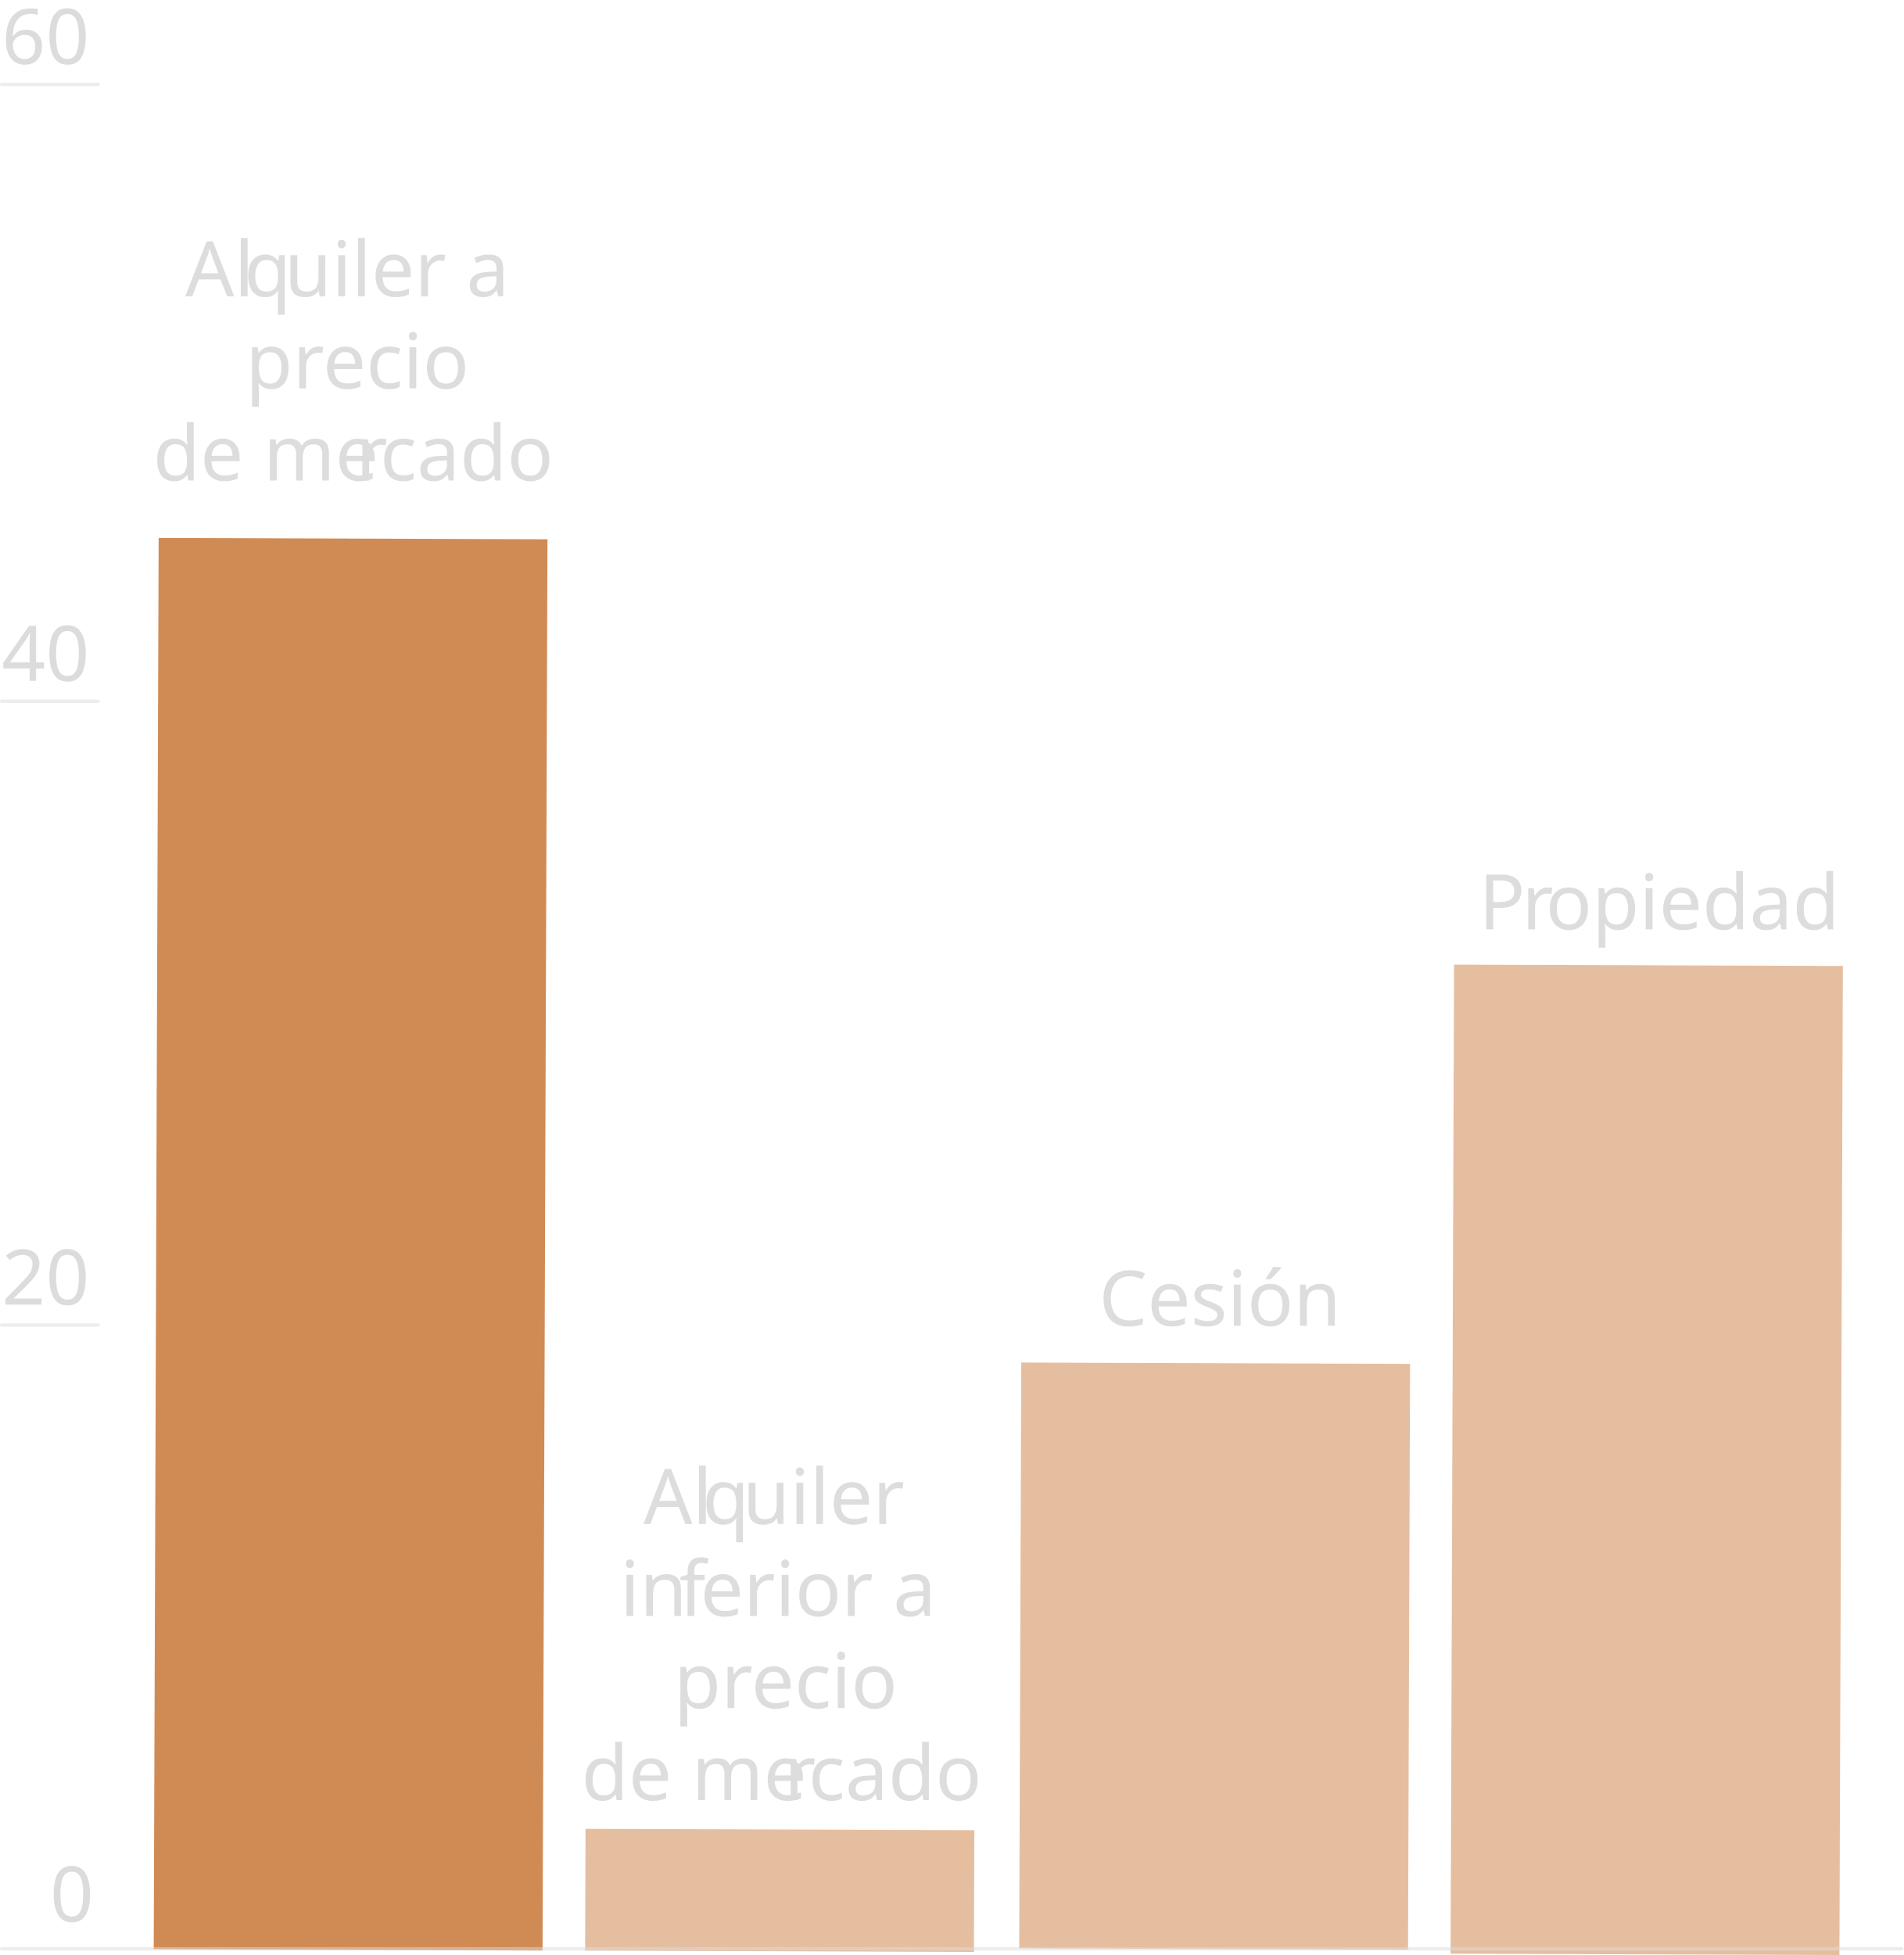
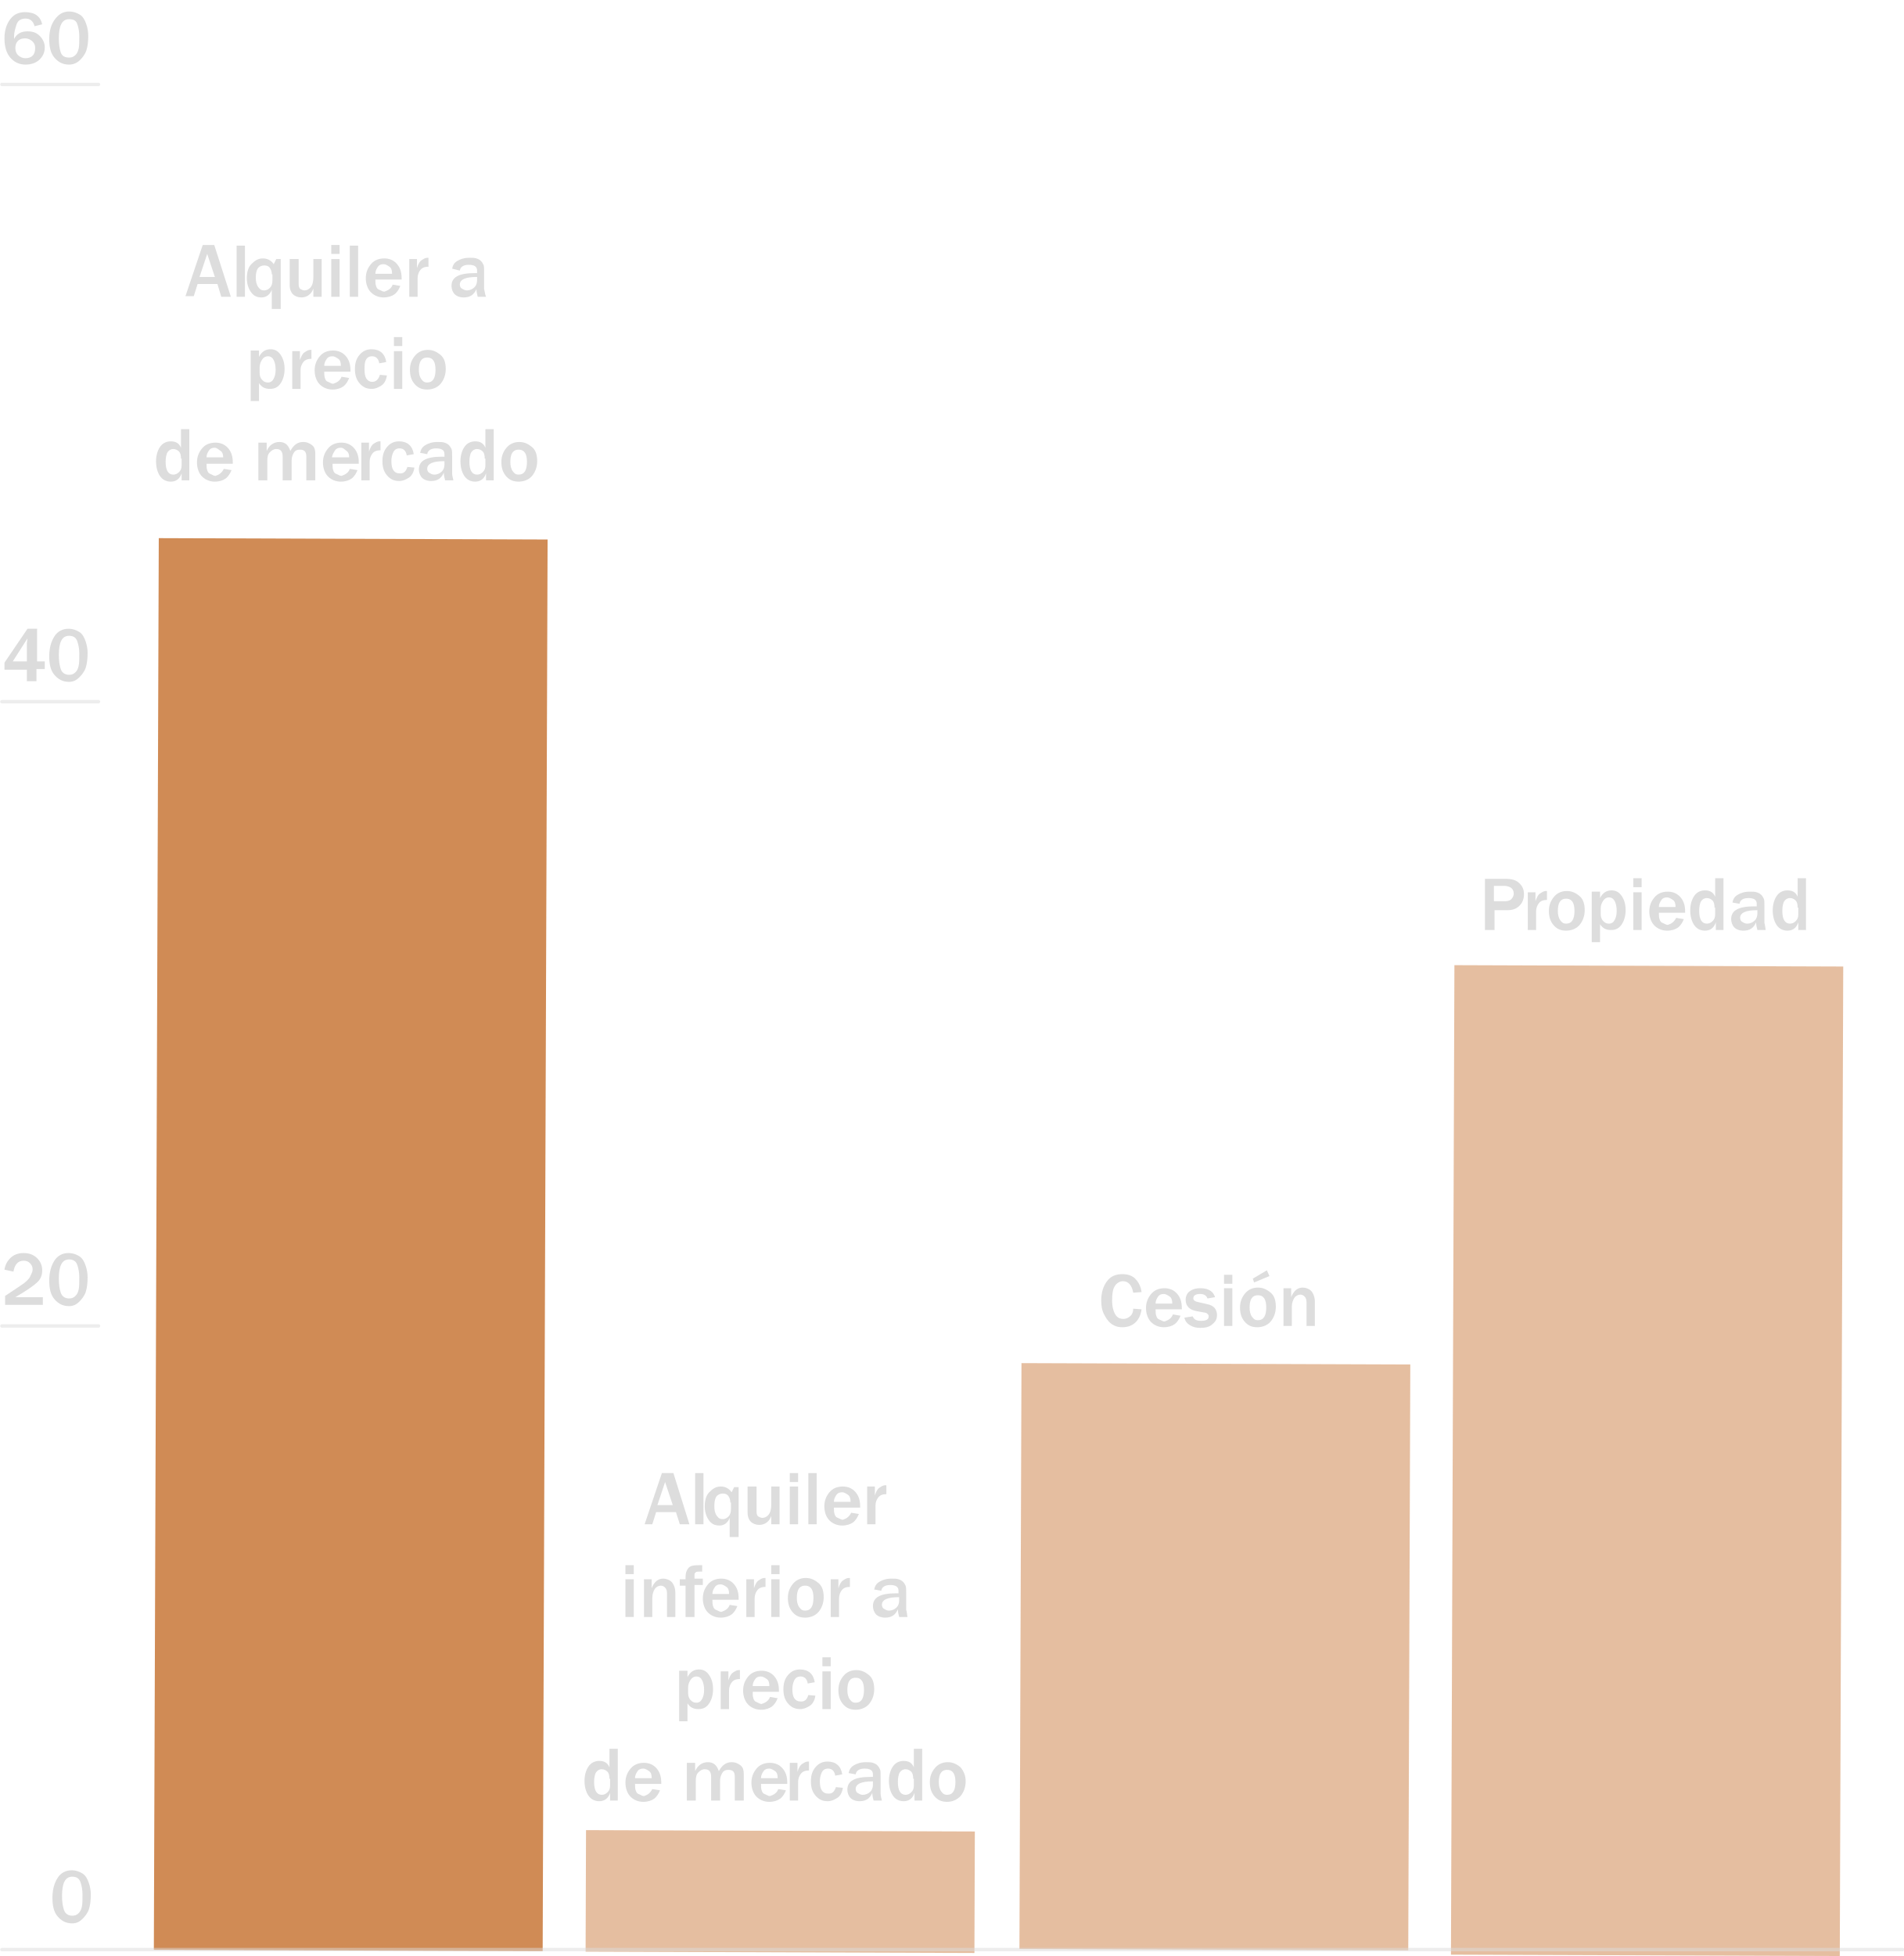
- <svg xmlns="http://www.w3.org/2000/svg" id="Capa_1" data-name="Capa 1" viewBox="0 0 297.73 305.77">
-   <defs>
-     <style>.cls-1,.cls-2{fill:#cb7e42;}.cls-1,.cls-4{opacity:0.5;}.cls-2{opacity:0.9;}.cls-3,.cls-5{font-size:12px;}.cls-3{fill:#dcdcdc;font-family:FranklinGothic-Medium, Franklin Gothic Medium;font-weight:500;}.cls-4{fill:none;stroke:#dcdcdc;stroke-linecap:round;stroke-linejoin:round;stroke-width:0.54px;}.cls-5{fill:#ddd;font-family:FranklinGothic-Book, Franklin Gothic Book;}.cls-6{letter-spacing:-0.01em;}.cls-7{letter-spacing:-0.02em;}.cls-8{letter-spacing:-0.02em;}.cls-9{letter-spacing:-0.02em;}</style>
-   </defs>
-   <rect class="cls-1" x="180.24" y="197.91" width="154.69" height="60.82" transform="translate(28.36 485.11) rotate(-89.8)" />
-   <rect class="cls-2" x="-55.53" y="164.19" width="220.72" height="60.82" transform="translate(-139.95 248.75) rotate(-89.8)" />
-   <rect class="cls-1" x="112.45" y="265.26" width="19.04" height="60.82" transform="translate(-174.13 416.6) rotate(-89.8)" />
-   <rect class="cls-1" x="144.18" y="228.62" width="91.62" height="60.82" transform="translate(-69.7 448.11) rotate(-89.8)" />
-   <text class="cls-3" transform="translate(0.27 106.49)">40</text>
-   <line class="cls-4" x1="0.27" y1="109.69" x2="15.35" y2="109.69" />
-   <text class="cls-3" transform="translate(0.27 10)">60</text>
-   <line class="cls-4" x1="0.27" y1="13.21" x2="15.35" y2="13.21" />
-   <text class="cls-3" transform="translate(7.81 300.54)">0</text>
-   <line class="cls-4" x1="0.27" y1="304.81" x2="297.47" y2="304.81" />
-   <text class="cls-3" transform="translate(0.27 204.05)">20</text>
-   <line class="cls-4" x1="0.27" y1="207.25" x2="15.35" y2="207.25" />
-   <text class="cls-5" transform="translate(28.98 46.35)">Al<tspan class="cls-6" x="9.19" y="0">q</tspan>
-     <tspan x="15.5" y="0">uiler a </tspan>
-     <tspan x="9.43" y="14.4">precio</tspan>
-     <tspan x="-5.04" y="28.8">de me</tspan>
-     <tspan class="cls-7" x="26.69" y="28.8">r</tspan>
-     <tspan x="30.46" y="28.8">cado</tspan>
-   </text>
-   <text class="cls-5" transform="translate(100.65 238.35)">Al<tspan class="cls-6" x="9.19" y="0">q</tspan>
-     <tspan x="15.5" y="0">uiler </tspan>
-     <tspan x="-3.67" y="14.4">in</tspan>
-     <tspan class="cls-8" x="5.59" y="14.4">f</tspan>
-     <tspan x="8.89" y="14.4">erior a </tspan>
-     <tspan x="4.76" y="28.8">precio</tspan>
-     <tspan x="-9.71" y="43.2">de me</tspan>
-     <tspan class="cls-7" x="22.01" y="43.2">r</tspan>
-     <tspan x="25.79" y="43.2">cado</tspan>
-   </text>
-   <text class="cls-5" transform="translate(171.88 207.35)">Cesión</text>
-   <text class="cls-5" transform="translate(231.32 145.35)">P<tspan class="cls-9" x="6.71" y="0">r</tspan>
-     <tspan x="10.45" y="0">opiedad</tspan>
-   </text>
+ <svg xmlns="http://www.w3.org/2000/svg" version="1.1" id="Capa_1" x="0px" y="0px" viewBox="0 0 297.7 305.8" style="enable-background:new 0 0 297.7 305.8;" xml:space="preserve">
+   <style type="text/css">
+ 	.st0{opacity:0.5;fill:#CB7E42;enable-background:new    ;}
+ 	.st1{opacity:0.9;fill:#CB7E42;enable-background:new    ;}
+ 	.st2{enable-background:new    ;}
+ 	.st3{fill:#DCDCDC;}
+ 	
+ 		.st4{opacity:0.5;fill:none;stroke:#DCDCDC;stroke-width:0.54;stroke-linecap:round;stroke-linejoin:round;enable-background:new    ;}
+ 	.st5{fill:#DDDDDD;}
+ </style>
+   <rect x="180.2" y="197.9" transform="matrix(3.490598e-03 -1 1 3.490598e-03 28.3565 485.1027)" class="st0" width="154.7" height="60.8" />
+   <rect x="-55.5" y="164.2" transform="matrix(3.490598e-03 -1 1 3.490598e-03 -139.9496 248.7602)" class="st1" width="220.7" height="60.8" />
+   <rect x="112.4" y="265.3" transform="matrix(3.490598e-03 -1 1 3.490598e-03 -174.1228 416.594)" class="st0" width="19" height="60.8" />
+   <rect x="144.2" y="228.6" transform="matrix(3.490598e-03 -1 1 3.490598e-03 -69.6953 448.1116)" class="st0" width="91.6" height="60.8" />
+   <g class="st2">
+     <path class="st3" d="M5.7,106.5H4.2v-1.8H0.7v-1.1l3.6-5.3h1.5v5.1h1.2v1.2H5.7V106.5z M4.3,99.8l-2.3,3.6h2.2v-2.2   c0-0.2,0-0.4,0-0.6L4.3,99.8z" />
+     <path class="st3" d="M10.8,106.6c-1,0-1.7-0.4-2.3-1.1s-0.8-1.7-0.8-2.9c0-1.3,0.3-2.3,0.8-3.1s1.3-1.2,2.2-1.2   c0.7,0,1.2,0.2,1.7,0.5s0.8,0.9,1,1.5s0.3,1.2,0.3,1.8c0,0.9-0.1,1.7-0.3,2.3s-0.6,1.1-1,1.5S11.5,106.6,10.8,106.6z M10.8,105.5   c0.4,0,0.7-0.1,1-0.4s0.4-0.6,0.5-1s0.1-1.1,0.1-1.9c0-0.7-0.1-1.3-0.3-1.9s-0.6-0.9-1.3-0.9c-1.1,0-1.6,1-1.6,3   c0,0.9,0.1,1.6,0.3,2.2S10.2,105.5,10.8,105.5z" />
+   </g>
+   <line class="st4" x1="0.3" y1="109.7" x2="15.4" y2="109.7" />
+   <g class="st2">
+     <path class="st3" d="M6.6,3.8L5.4,4.1C5.2,3.3,4.7,2.9,4,2.9c-0.7,0-1.2,0.3-1.4,0.9S2.2,5,2.2,5.7c0,0.1,0,0.3,0,0.4   c0.4-0.8,1.1-1.2,2.1-1.2c0.8,0,1.4,0.2,1.9,0.7s0.8,1.1,0.8,1.8c0,0.8-0.3,1.4-0.8,1.9S4.9,10.1,4,10.1c-1,0-1.8-0.4-2.4-1.1   s-0.9-1.7-0.9-3c0-1.2,0.3-2.2,0.9-3S3,1.9,3.9,1.9C5.4,1.9,6.3,2.5,6.6,3.8z M4,9.1c0.4,0,0.8-0.1,1.1-0.4S5.5,8,5.5,7.5   c0-0.4-0.1-0.7-0.4-1S4.4,6,3.9,6C3.5,6,3.1,6.1,2.8,6.4S2.4,7.1,2.4,7.5c0,0.4,0.1,0.8,0.4,1.1S3.5,9.1,4,9.1z" />
+     <path class="st3" d="M10.8,10.1c-1,0-1.7-0.4-2.3-1.1S7.7,7.3,7.7,6.1C7.7,4.8,8,3.8,8.6,3s1.3-1.2,2.2-1.2c0.7,0,1.2,0.2,1.7,0.5   s0.8,0.9,1,1.5s0.3,1.2,0.3,1.8c0,0.9-0.1,1.7-0.3,2.3s-0.6,1.1-1,1.5S11.5,10.1,10.8,10.1z M10.8,9c0.4,0,0.7-0.1,1-0.4   s0.4-0.6,0.5-1s0.1-1.1,0.1-1.9c0-0.7-0.1-1.3-0.3-1.9S11.5,3,10.8,3C9.7,3,9.2,4,9.2,6c0,0.9,0.1,1.6,0.3,2.2S10.2,9,10.8,9z" />
+   </g>
+   <line class="st4" x1="0.3" y1="13.2" x2="15.4" y2="13.2" />
+   <g class="st2">
+     <path class="st3" d="M11.3,300.7c-1,0-1.7-0.4-2.3-1.1s-0.8-1.7-0.8-2.9c0-1.3,0.3-2.3,0.8-3.1s1.3-1.2,2.2-1.2   c0.7,0,1.2,0.2,1.7,0.5s0.8,0.9,1,1.5s0.3,1.2,0.3,1.8c0,0.9-0.1,1.7-0.3,2.3s-0.6,1.1-1,1.5S12,300.7,11.3,300.7z M11.3,299.5   c0.4,0,0.7-0.1,1-0.4s0.4-0.6,0.5-1s0.1-1.1,0.1-1.9c0-0.7-0.1-1.3-0.3-1.9s-0.6-0.9-1.3-0.9c-1.1,0-1.6,1-1.6,3   c0,0.9,0.1,1.6,0.3,2.2S10.7,299.5,11.3,299.5z" />
+   </g>
+   <line class="st4" x1="0.3" y1="304.8" x2="297.5" y2="304.8" />
+   <g class="st2">
+     <path class="st3" d="M6.7,202.8v1.2H0.8v-1.4l2.4-1.6c0.8-0.5,1.3-1,1.5-1.4s0.4-0.8,0.4-1.1c0-0.4-0.1-0.7-0.4-1s-0.6-0.4-1-0.4   c-0.9,0-1.4,0.6-1.6,1.7l-1.4-0.3c0.1-0.7,0.4-1.3,0.9-1.8s1.2-0.8,2.1-0.8c0.9,0,1.6,0.3,2.1,0.8s0.8,1.1,0.8,1.9   c0,0.7-0.2,1.3-0.7,1.8s-1.6,1.3-3.5,2.4H6.7z" />
+     <path class="st3" d="M10.8,204.2c-1,0-1.7-0.4-2.3-1.1s-0.8-1.7-0.8-2.9c0-1.3,0.3-2.3,0.8-3.1s1.3-1.2,2.2-1.2   c0.7,0,1.2,0.2,1.7,0.5s0.8,0.9,1,1.5s0.3,1.2,0.3,1.8c0,0.9-0.1,1.7-0.3,2.3s-0.6,1.1-1,1.5S11.5,204.2,10.8,204.2z M10.8,203   c0.4,0,0.7-0.1,1-0.4s0.4-0.6,0.5-1s0.1-1.1,0.1-1.9c0-0.7-0.1-1.3-0.3-1.9s-0.6-0.9-1.3-0.9c-1.1,0-1.6,1-1.6,3   c0,0.9,0.1,1.6,0.3,2.2S10.2,203,10.8,203z" />
+   </g>
+   <line class="st4" x1="0.3" y1="207.3" x2="15.4" y2="207.3" />
+   <g class="st2">
+     <path class="st5" d="M36.1,46.4h-1.5L34,44.4h-3.1l-0.6,1.9H29l2.7-8h1.8L36.1,46.4z M33.6,43.3l-1.2-3.6l-1.2,3.6H33.6z" />
+     <path class="st5" d="M38.3,46.4H37v-8h1.3V46.4z" />
+   </g>
+   <g class="st2">
+     <path class="st5" d="M43.9,48.3h-1.4v-3c-0.3,0.8-0.9,1.2-1.6,1.2c-0.8,0-1.3-0.3-1.7-0.9s-0.6-1.3-0.6-2.1c0-0.9,0.2-1.7,0.7-2.2   s1-0.9,1.8-0.9c0.7,0,1.3,0.3,1.7,0.9l0.4-0.8h0.7V48.3z M42.5,42.9c0-0.4-0.1-0.7-0.3-1s-0.5-0.4-0.9-0.4c-0.4,0-0.8,0.2-1,0.5   S40,42.8,40,43.4c0,0.6,0.1,1.1,0.4,1.5s0.5,0.5,0.9,0.5c0.3,0,0.6-0.1,0.9-0.4s0.4-0.7,0.4-1.2V42.9z" />
+   </g>
+   <g class="st2">
+     <path class="st5" d="M50.2,46.4h-1.2v-1.3c-0.3,0.9-1,1.4-1.9,1.4c-0.5,0-1-0.2-1.3-0.5s-0.5-0.8-0.5-1.4v-4.1h1.4v3.9   c0,0.4,0.1,0.7,0.3,0.8s0.4,0.2,0.6,0.2c0.3,0,0.6-0.1,0.9-0.4s0.5-0.8,0.5-1.7v-2.8h1.3V46.4z" />
+     <path class="st5" d="M53.1,39.7h-1.3v-1.4h1.3V39.7z M53.1,46.4h-1.3v-5.9h1.3V46.4z" />
+     <path class="st5" d="M56,46.4h-1.3v-8H56V46.4z" />
+     <path class="st5" d="M61.4,44.5l1.2,0.2c-0.2,0.5-0.5,1-0.9,1.3s-1,0.5-1.7,0.5c-0.8,0-1.5-0.3-2-0.8s-0.8-1.3-0.8-2.2   c0-0.9,0.3-1.6,0.8-2.2s1.2-0.9,2.1-0.9c0.8,0,1.5,0.3,2,0.9s0.7,1.3,0.7,2.2l0,0.2h-4.1c0,0.4,0,0.7,0.1,1s0.2,0.5,0.5,0.6   s0.5,0.3,0.8,0.3C60.7,45.4,61.2,45.1,61.4,44.5z M61.3,42.7c0-0.4-0.1-0.8-0.4-1s-0.6-0.4-0.9-0.4c-0.4,0-0.7,0.1-0.9,0.4   s-0.4,0.6-0.4,1.1H61.3z" />
+     <path class="st5" d="M65.3,46.4h-1.3v-5.9h1.2v1.4c0.2-0.6,0.4-1,0.7-1.2s0.6-0.4,0.9-0.4c0,0,0.1,0,0.2,0v1.4   c-0.7,0-1.1,0.2-1.4,0.7s-0.3,0.9-0.3,1.3V46.4z" />
+     <path class="st5" d="M76,46.4h-1.3c-0.1-0.4-0.2-0.8-0.2-1.2c-0.4,0.9-1,1.3-2,1.3c-0.6,0-1.1-0.2-1.4-0.5s-0.5-0.8-0.5-1.3   c0-1.4,1.2-2,3.6-2c0.1,0,0.2,0,0.4,0v-0.4c0-0.6-0.4-0.9-1.3-0.9c-0.8,0-1.3,0.3-1.4,0.9L70.7,42c0.1-0.5,0.3-0.9,0.8-1.2   s1.1-0.5,1.9-0.5c0.5,0,0.8,0,1.1,0.1s0.5,0.2,0.7,0.4s0.3,0.4,0.4,0.6s0.1,0.6,0.1,1.1v2.7C75.8,45.5,75.8,45.9,76,46.4z    M74.5,43.3c-1.7,0-2.6,0.4-2.6,1.2c0,0.2,0.1,0.5,0.3,0.6s0.4,0.3,0.8,0.3c0.5,0,0.9-0.2,1.2-0.5s0.4-0.7,0.4-1.1V43.3z" />
+   </g>
+   <g class="st2">
+     <path class="st5" d="M40.6,62.7h-1.4v-7.9h1.3v1c0.4-0.8,1-1.2,1.8-1.2c0.7,0,1.2,0.3,1.6,0.9s0.6,1.3,0.6,2.2   c0,0.8-0.2,1.6-0.6,2.2s-0.9,0.9-1.7,0.9c-0.8,0-1.3-0.3-1.7-0.9V62.7z M40.6,58.3c0,0.4,0.1,0.8,0.4,1.1s0.5,0.4,0.9,0.4   c0.4,0,0.7-0.2,0.9-0.6s0.3-0.8,0.3-1.4c0-0.6-0.1-1.1-0.3-1.5s-0.5-0.6-0.9-0.6c-0.4,0-0.7,0.2-0.9,0.5s-0.4,0.7-0.4,1.2V58.3z" />
+     <path class="st5" d="M47,60.8h-1.3v-5.9h1.2v1.4c0.2-0.6,0.4-1,0.7-1.2s0.6-0.4,0.9-0.4c0,0,0.1,0,0.2,0v1.4   c-0.7,0-1.1,0.2-1.4,0.7S47,57.6,47,58V60.8z" />
+     <path class="st5" d="M53.4,58.9l1.2,0.2c-0.2,0.5-0.5,1-0.9,1.3s-1,0.5-1.7,0.5c-0.8,0-1.5-0.3-2-0.8s-0.8-1.3-0.8-2.2   c0-0.9,0.3-1.6,0.8-2.2s1.2-0.9,2.1-0.9c0.8,0,1.5,0.3,2,0.9s0.7,1.3,0.7,2.2l0,0.2h-4.1c0,0.4,0,0.7,0.1,1s0.2,0.5,0.5,0.6   s0.5,0.3,0.8,0.3C52.7,59.8,53.2,59.5,53.4,58.9z M53.3,57.1c0-0.4-0.1-0.8-0.4-1s-0.6-0.4-0.9-0.4c-0.4,0-0.7,0.1-0.9,0.4   s-0.4,0.6-0.4,1.1H53.3z" />
+     <path class="st5" d="M59.4,58.6l1.1,0.1c-0.1,0.7-0.4,1.3-0.9,1.6s-0.9,0.5-1.5,0.5c-0.8,0-1.4-0.3-1.9-0.9s-0.7-1.3-0.7-2.2   c0-0.9,0.2-1.6,0.7-2.2s1.1-0.9,1.9-0.9c1.3,0,2.1,0.7,2.3,2l-1.1,0.2c-0.1-0.7-0.5-1.1-1.1-1.1c-0.5,0-0.8,0.2-1,0.6   S57,57.3,57,57.8c0,0.6,0.1,1.1,0.3,1.4s0.5,0.5,0.9,0.5C58.8,59.7,59.2,59.3,59.4,58.6z" />
+     <path class="st5" d="M62.9,54.1h-1.3v-1.4h1.3V54.1z M62.9,60.8h-1.3v-5.9h1.3V60.8z" />
+     <path class="st5" d="M66.8,60.9c-0.9,0-1.5-0.3-2-0.9s-0.7-1.3-0.7-2.2c0-0.9,0.3-1.6,0.8-2.2s1.2-0.9,2-0.9c0.8,0,1.4,0.3,2,0.8   s0.8,1.3,0.8,2.2c0,0.9-0.3,1.7-0.8,2.3S67.6,60.9,66.8,60.9z M66.8,59.8c0.9,0,1.3-0.7,1.3-2c0-0.6-0.1-1.1-0.3-1.4   s-0.5-0.5-1-0.5c-0.5,0-0.8,0.2-1,0.5s-0.3,0.8-0.3,1.4c0,0.6,0.1,1.1,0.4,1.5S66.4,59.8,66.8,59.8z" />
+   </g>
+   <g class="st2">
+     <path class="st5" d="M29.6,75.1h-1.2V74c-0.3,0.9-0.9,1.3-1.7,1.3c-0.7,0-1.3-0.3-1.7-0.9s-0.6-1.4-0.6-2.3c0-0.8,0.2-1.6,0.6-2.2   s1-0.9,1.7-0.9c0.8,0,1.3,0.3,1.6,1v-2.9h1.3V75.1z M28.3,71.7c0-0.5-0.1-0.9-0.3-1.1s-0.5-0.4-0.9-0.4c-0.4,0-0.7,0.2-0.9,0.5   s-0.3,0.9-0.3,1.5c0,1.3,0.4,2,1.2,2c0.3,0,0.6-0.1,0.9-0.4s0.4-0.6,0.4-1.1V71.7z" />
+     <path class="st5" d="M35,73.3l1.2,0.2c-0.2,0.5-0.5,1-0.9,1.3s-1,0.5-1.7,0.5c-0.8,0-1.5-0.3-2-0.8s-0.8-1.3-0.8-2.2   c0-0.9,0.3-1.6,0.8-2.2s1.2-0.9,2.1-0.9c0.8,0,1.5,0.3,2,0.9s0.7,1.3,0.7,2.2l0,0.2h-4.1c0,0.4,0,0.7,0.1,1s0.2,0.5,0.5,0.6   s0.5,0.3,0.8,0.3C34.3,74.2,34.7,73.9,35,73.3z M34.9,71.5c0-0.4-0.1-0.8-0.4-1S33.9,70,33.6,70c-0.4,0-0.7,0.1-0.9,0.4   s-0.4,0.6-0.4,1.1H34.9z" />
+     <path class="st5" d="M49.3,75.1h-1.4v-3.7c0-0.8-0.3-1.1-1-1.1c-0.4,0-0.7,0.1-0.9,0.4s-0.4,0.7-0.4,1.3v3.1h-1.4v-3.7   c0-0.8-0.3-1.2-1-1.2c-0.4,0-0.7,0.2-1,0.5s-0.4,0.7-0.4,1.3v3.1h-1.4v-5.9h1.3v1.3c0.4-0.9,1.1-1.4,2-1.4c0.9,0,1.4,0.5,1.7,1.4   c0.5-0.9,1.1-1.4,2-1.4c0.6,0,1,0.2,1.4,0.5s0.5,0.8,0.5,1.3V75.1z" />
+     <path class="st5" d="M54.7,73.3l1.2,0.2c-0.2,0.5-0.5,1-0.9,1.3s-1,0.5-1.7,0.5c-0.8,0-1.5-0.3-2-0.8s-0.8-1.3-0.8-2.2   c0-0.9,0.3-1.6,0.8-2.2s1.2-0.9,2.1-0.9c0.8,0,1.5,0.3,2,0.9s0.7,1.3,0.7,2.2l0,0.2h-4.1c0,0.4,0,0.7,0.1,1s0.2,0.5,0.5,0.6   s0.5,0.3,0.8,0.3C54,74.2,54.5,73.9,54.7,73.3z M54.6,71.5c0-0.4-0.1-0.8-0.4-1S53.7,70,53.3,70c-0.4,0-0.7,0.1-0.9,0.4   S52,71,51.9,71.5H54.6z" />
+   </g>
+   <g class="st2">
+     <path class="st5" d="M57.8,75.1h-1.3v-5.9h1.2v1.4c0.2-0.6,0.4-1,0.7-1.2s0.6-0.4,0.9-0.4c0,0,0.1,0,0.2,0v1.4   c-0.7,0-1.1,0.2-1.4,0.7s-0.3,0.9-0.3,1.3V75.1z" />
+   </g>
+   <g class="st2">
+     <path class="st5" d="M63.7,73l1.1,0.1c-0.1,0.7-0.4,1.3-0.9,1.6s-0.9,0.5-1.5,0.5c-0.8,0-1.4-0.3-1.9-0.9s-0.7-1.3-0.7-2.2   c0-0.9,0.2-1.6,0.7-2.2s1.1-0.9,1.9-0.9c1.3,0,2.1,0.7,2.3,2l-1.1,0.2c-0.1-0.7-0.5-1.1-1.1-1.1c-0.5,0-0.8,0.2-1,0.6   s-0.3,0.9-0.3,1.4c0,0.6,0.1,1.1,0.3,1.4s0.5,0.5,0.9,0.5C63.1,74.1,63.5,73.7,63.7,73z" />
+     <path class="st5" d="M70.9,75.1h-1.3c-0.1-0.4-0.2-0.8-0.2-1.2c-0.4,0.9-1,1.3-2,1.3c-0.6,0-1.1-0.2-1.4-0.5s-0.5-0.8-0.5-1.3   c0-1.4,1.2-2,3.6-2c0.1,0,0.2,0,0.4,0V71c0-0.6-0.4-0.9-1.3-0.9c-0.8,0-1.3,0.3-1.4,0.9l-1.1-0.2c0.1-0.5,0.3-0.9,0.8-1.2   s1.1-0.5,1.9-0.5c0.5,0,0.8,0,1.1,0.1s0.5,0.2,0.7,0.4s0.3,0.4,0.4,0.6s0.1,0.6,0.1,1.1V74C70.7,74.3,70.8,74.7,70.9,75.1z    M69.4,72.1c-1.7,0-2.6,0.4-2.6,1.2c0,0.2,0.1,0.5,0.3,0.6s0.4,0.3,0.8,0.3c0.5,0,0.9-0.2,1.2-0.5s0.4-0.7,0.4-1.1V72.1z" />
+     <path class="st5" d="M77.2,75.1h-1.2V74c-0.3,0.9-0.9,1.3-1.7,1.3c-0.7,0-1.3-0.3-1.7-0.9s-0.6-1.4-0.6-2.3c0-0.8,0.2-1.6,0.6-2.2   s1-0.9,1.7-0.9c0.8,0,1.3,0.3,1.6,1v-2.9h1.3V75.1z M75.8,71.7c0-0.5-0.1-0.9-0.3-1.1s-0.5-0.4-0.9-0.4c-0.4,0-0.7,0.2-0.9,0.5   s-0.3,0.9-0.3,1.5c0,1.3,0.4,2,1.2,2c0.3,0,0.6-0.1,0.9-0.4s0.4-0.6,0.4-1.1V71.7z" />
+     <path class="st5" d="M81.1,75.3c-0.9,0-1.5-0.3-2-0.9s-0.7-1.3-0.7-2.2c0-0.9,0.3-1.6,0.8-2.2s1.2-0.9,2-0.9c0.8,0,1.4,0.3,2,0.8   s0.8,1.3,0.8,2.2c0,0.9-0.3,1.7-0.8,2.3S81.9,75.3,81.1,75.3z M81.1,74.2c0.9,0,1.3-0.7,1.3-2c0-0.6-0.1-1.1-0.3-1.4   s-0.5-0.5-1-0.5c-0.5,0-0.8,0.2-1,0.5s-0.3,0.8-0.3,1.4c0,0.6,0.1,1.1,0.4,1.5S80.7,74.2,81.1,74.2z" />
+   </g>
+   <g class="st2">
+     <path class="st5" d="M107.8,238.3h-1.5l-0.6-1.9h-3.1l-0.6,1.9h-1.2l2.7-8h1.8L107.8,238.3z M105.2,235.3l-1.2-3.6l-1.2,3.6H105.2z   " />
+     <path class="st5" d="M110,238.3h-1.3v-8h1.3V238.3z" />
+   </g>
+   <g class="st2">
+     <path class="st5" d="M115.5,240.3h-1.4v-3c-0.3,0.8-0.9,1.2-1.6,1.2c-0.8,0-1.3-0.3-1.7-0.9s-0.6-1.3-0.6-2.1   c0-0.9,0.2-1.7,0.7-2.2s1-0.9,1.8-0.9c0.7,0,1.3,0.3,1.7,0.9l0.4-0.8h0.7V240.3z M114.2,234.9c0-0.4-0.1-0.7-0.3-1   s-0.5-0.4-0.9-0.4c-0.4,0-0.8,0.2-1,0.5s-0.3,0.8-0.3,1.5c0,0.6,0.1,1.1,0.4,1.5s0.5,0.5,0.9,0.5c0.3,0,0.6-0.1,0.9-0.4   s0.4-0.7,0.4-1.2V234.9z" />
+   </g>
+   <g class="st2">
+     <path class="st5" d="M121.8,238.3h-1.2v-1.3c-0.3,0.9-1,1.4-1.9,1.4c-0.5,0-1-0.2-1.3-0.5s-0.5-0.8-0.5-1.4v-4.1h1.4v3.9   c0,0.4,0.1,0.7,0.3,0.8s0.4,0.2,0.6,0.2c0.3,0,0.6-0.1,0.9-0.4s0.5-0.8,0.5-1.7v-2.8h1.3V238.3z" />
+     <path class="st5" d="M124.8,231.7h-1.3v-1.4h1.3V231.7z M124.8,238.3h-1.3v-5.9h1.3V238.3z" />
+     <path class="st5" d="M127.7,238.3h-1.3v-8h1.3V238.3z" />
+     <path class="st5" d="M133.1,236.5l1.2,0.2c-0.2,0.5-0.5,1-0.9,1.3s-1,0.5-1.7,0.5c-0.8,0-1.5-0.3-2-0.8s-0.8-1.3-0.8-2.2   c0-0.9,0.3-1.6,0.8-2.2s1.2-0.9,2.1-0.9c0.8,0,1.5,0.3,2,0.9s0.7,1.3,0.7,2.2l0,0.2h-4.1c0,0.4,0,0.7,0.1,1s0.2,0.5,0.5,0.6   s0.5,0.3,0.8,0.3C132.4,237.4,132.8,237.1,133.1,236.5z M133,234.7c0-0.4-0.1-0.8-0.4-1s-0.6-0.4-0.9-0.4c-0.4,0-0.7,0.1-0.9,0.4   s-0.4,0.6-0.4,1.1H133z" />
+     <path class="st5" d="M136.9,238.3h-1.3v-5.9h1.2v1.4c0.2-0.6,0.4-1,0.7-1.2s0.6-0.4,0.9-0.4c0,0,0.1,0,0.2,0v1.4   c-0.7,0-1.1,0.2-1.4,0.7s-0.3,0.9-0.3,1.3V238.3z" />
+   </g>
+   <g class="st2">
+     <path class="st5" d="M99.1,246.1h-1.3v-1.4h1.3V246.1z M99.1,252.8h-1.3v-5.9h1.3V252.8z" />
+     <path class="st5" d="M105.6,252.8h-1.3v-3.7c0-0.4-0.1-0.7-0.3-0.9s-0.4-0.3-0.7-0.3c-0.3,0-0.7,0.2-0.9,0.5s-0.4,0.8-0.4,1.4v3   h-1.3v-5.9h1.2v1.4c0.4-1,1-1.5,1.8-1.5c0.5,0,1,0.2,1.3,0.5s0.6,0.9,0.6,1.7V252.8z" />
+   </g>
+   <g class="st2">
+     <path class="st5" d="M108.5,252.8h-1.3v-4.9h-0.9v-1h0.9v-0.3c0-0.6,0.1-1,0.4-1.4s0.8-0.5,1.7-0.5c0.1,0,0.3,0,0.5,0v1   c-0.2,0-0.3,0-0.3,0c-0.3,0-0.6,0-0.7,0.1s-0.2,0.2-0.2,0.3s0,0.4,0,0.7h1.3v1h-1.3V252.8z" />
+   </g>
+   <g class="st2">
+     <path class="st5" d="M114.1,250.9l1.2,0.2c-0.2,0.5-0.5,1-0.9,1.3s-1,0.5-1.7,0.5c-0.8,0-1.5-0.3-2-0.8s-0.8-1.3-0.8-2.2   c0-0.9,0.3-1.6,0.8-2.2s1.2-0.9,2.1-0.9c0.8,0,1.5,0.3,2,0.9s0.7,1.3,0.7,2.2l0,0.2h-4.1c0,0.4,0,0.7,0.1,1s0.2,0.5,0.5,0.6   s0.5,0.3,0.8,0.3C113.4,251.8,113.9,251.5,114.1,250.9z M114,249.1c0-0.4-0.1-0.8-0.4-1s-0.6-0.4-0.9-0.4c-0.4,0-0.7,0.1-0.9,0.4   s-0.4,0.6-0.4,1.1H114z" />
+     <path class="st5" d="M118,252.8h-1.3v-5.9h1.2v1.4c0.2-0.6,0.4-1,0.7-1.2s0.6-0.4,0.9-0.4c0,0,0.1,0,0.2,0v1.4   c-0.7,0-1.1,0.2-1.4,0.7s-0.3,0.9-0.3,1.3V252.8z" />
+     <path class="st5" d="M121.9,246.1h-1.3v-1.4h1.3V246.1z M121.9,252.8h-1.3v-5.9h1.3V252.8z" />
+     <path class="st5" d="M125.9,252.9c-0.9,0-1.5-0.3-2-0.9s-0.7-1.3-0.7-2.2c0-0.9,0.3-1.6,0.8-2.2s1.2-0.9,2-0.9c0.8,0,1.4,0.3,2,0.8   s0.8,1.3,0.8,2.2c0,0.9-0.3,1.7-0.8,2.3S126.7,252.9,125.9,252.9z M125.9,251.8c0.9,0,1.3-0.7,1.3-2c0-0.6-0.1-1.1-0.3-1.4   s-0.5-0.5-1-0.5c-0.5,0-0.8,0.2-1,0.5s-0.3,0.8-0.3,1.4c0,0.6,0.1,1.1,0.4,1.5S125.5,251.8,125.9,251.8z" />
+     <path class="st5" d="M131.2,252.8h-1.3v-5.9h1.2v1.4c0.2-0.6,0.4-1,0.7-1.2s0.6-0.4,0.9-0.4c0,0,0.1,0,0.2,0v1.4   c-0.7,0-1.1,0.2-1.4,0.7s-0.3,0.9-0.3,1.3V252.8z" />
+     <path class="st5" d="M141.9,252.8h-1.3c-0.1-0.4-0.2-0.8-0.2-1.2c-0.4,0.9-1,1.3-2,1.3c-0.6,0-1.1-0.2-1.4-0.5s-0.5-0.8-0.5-1.3   c0-1.4,1.2-2,3.6-2c0.1,0,0.2,0,0.4,0v-0.4c0-0.6-0.4-0.9-1.3-0.9c-0.8,0-1.3,0.3-1.4,0.9l-1.1-0.2c0.1-0.5,0.3-0.9,0.8-1.2   s1.1-0.5,1.9-0.5c0.5,0,0.8,0,1.1,0.1s0.5,0.2,0.7,0.4s0.3,0.4,0.4,0.6s0.1,0.6,0.1,1.1v2.7C141.8,251.9,141.8,252.3,141.9,252.8z    M140.5,249.7c-1.7,0-2.6,0.4-2.6,1.2c0,0.2,0.1,0.5,0.3,0.6s0.4,0.3,0.8,0.3c0.5,0,0.9-0.2,1.2-0.5s0.4-0.7,0.4-1.1V249.7z" />
+   </g>
+   <g class="st2">
+     <path class="st5" d="M107.6,269.1h-1.4v-7.9h1.3v1c0.4-0.8,1-1.2,1.8-1.2c0.7,0,1.2,0.3,1.6,0.9s0.6,1.3,0.6,2.2   c0,0.8-0.2,1.6-0.6,2.2s-0.9,0.9-1.7,0.9c-0.8,0-1.3-0.3-1.7-0.9V269.1z M107.6,264.7c0,0.4,0.1,0.8,0.4,1.1s0.5,0.4,0.9,0.4   c0.4,0,0.7-0.2,0.9-0.6s0.3-0.8,0.3-1.4c0-0.6-0.1-1.1-0.3-1.5s-0.5-0.6-0.9-0.6c-0.4,0-0.7,0.2-0.9,0.5s-0.4,0.7-0.4,1.2V264.7z" />
+     <path class="st5" d="M114,267.2h-1.3v-5.9h1.2v1.4c0.2-0.6,0.4-1,0.7-1.2s0.6-0.4,0.9-0.4c0,0,0.1,0,0.2,0v1.4   c-0.7,0-1.1,0.2-1.4,0.7s-0.3,0.9-0.3,1.3V267.2z" />
+     <path class="st5" d="M120.4,265.3l1.2,0.2c-0.2,0.5-0.5,1-0.9,1.3s-1,0.5-1.7,0.5c-0.8,0-1.5-0.3-2-0.8s-0.8-1.3-0.8-2.2   c0-0.9,0.3-1.6,0.8-2.2s1.2-0.9,2.1-0.9c0.8,0,1.5,0.3,2,0.9s0.7,1.3,0.7,2.2l0,0.2h-4.1c0,0.4,0,0.7,0.1,1s0.2,0.5,0.5,0.6   s0.5,0.3,0.8,0.3C119.7,266.2,120.2,265.9,120.4,265.3z M120.3,263.5c0-0.4-0.1-0.8-0.4-1s-0.6-0.4-0.9-0.4c-0.4,0-0.7,0.1-0.9,0.4   s-0.4,0.6-0.4,1.1H120.3z" />
+     <path class="st5" d="M126.4,265l1.1,0.1c-0.1,0.7-0.4,1.3-0.9,1.6s-0.9,0.5-1.5,0.5c-0.8,0-1.4-0.3-1.9-0.9s-0.7-1.3-0.7-2.2   c0-0.9,0.2-1.6,0.7-2.2s1.1-0.9,1.9-0.9c1.3,0,2.1,0.7,2.3,2l-1.1,0.2c-0.1-0.7-0.5-1.1-1.1-1.1c-0.5,0-0.8,0.2-1,0.6   s-0.3,0.9-0.3,1.4c0,0.6,0.1,1.1,0.3,1.4s0.5,0.5,0.9,0.5C125.8,266.1,126.2,265.7,126.4,265z" />
+     <path class="st5" d="M129.9,260.5h-1.3v-1.4h1.3V260.5z M129.9,267.2h-1.3v-5.9h1.3V267.2z" />
+     <path class="st5" d="M133.8,267.3c-0.9,0-1.5-0.3-2-0.9s-0.7-1.3-0.7-2.2c0-0.9,0.3-1.6,0.8-2.2s1.2-0.9,2-0.9c0.8,0,1.4,0.3,2,0.8   s0.8,1.3,0.8,2.2c0,0.9-0.3,1.7-0.8,2.3S134.6,267.3,133.8,267.3z M133.8,266.2c0.9,0,1.3-0.7,1.3-2c0-0.6-0.1-1.1-0.3-1.4   s-0.5-0.5-1-0.5c-0.5,0-0.8,0.2-1,0.5s-0.3,0.8-0.3,1.4c0,0.6,0.1,1.1,0.4,1.5S133.4,266.2,133.8,266.2z" />
+   </g>
+   <g class="st2">
+     <path class="st5" d="M96.6,281.5h-1.2v-1.2c-0.3,0.9-0.9,1.3-1.7,1.3c-0.7,0-1.3-0.3-1.7-0.9s-0.6-1.4-0.6-2.3   c0-0.8,0.2-1.6,0.6-2.2s1-0.9,1.7-0.9c0.8,0,1.3,0.3,1.6,1v-2.9h1.3V281.5z M95.3,278.1c0-0.5-0.1-0.9-0.3-1.1s-0.5-0.4-0.9-0.4   c-0.4,0-0.7,0.2-0.9,0.5s-0.3,0.9-0.3,1.5c0,1.3,0.4,2,1.2,2c0.3,0,0.6-0.1,0.9-0.4s0.4-0.6,0.4-1.1V278.1z" />
+     <path class="st5" d="M102,279.7l1.2,0.2c-0.2,0.5-0.5,1-0.9,1.3s-1,0.5-1.7,0.5c-0.8,0-1.5-0.3-2-0.8s-0.8-1.3-0.8-2.2   c0-0.9,0.3-1.6,0.8-2.2s1.2-0.9,2.1-0.9c0.8,0,1.5,0.3,2,0.9s0.7,1.3,0.7,2.2l0,0.2h-4.1c0,0.4,0,0.7,0.1,1s0.2,0.5,0.5,0.6   s0.5,0.3,0.8,0.3C101.3,280.6,101.7,280.3,102,279.7z M101.9,277.9c0-0.4-0.1-0.8-0.4-1s-0.6-0.4-0.9-0.4c-0.4,0-0.7,0.1-0.9,0.4   s-0.4,0.6-0.4,1.1H101.9z" />
+     <path class="st5" d="M116.3,281.5h-1.4v-3.7c0-0.8-0.3-1.1-1-1.1c-0.4,0-0.7,0.1-0.9,0.4s-0.4,0.7-0.4,1.3v3.1h-1.4v-3.7   c0-0.8-0.3-1.2-1-1.2c-0.4,0-0.7,0.2-1,0.5s-0.4,0.7-0.4,1.3v3.1h-1.4v-5.9h1.3v1.3c0.4-0.9,1.1-1.4,2-1.4c0.9,0,1.4,0.5,1.7,1.4   c0.5-0.9,1.1-1.4,2-1.4c0.6,0,1,0.2,1.4,0.5s0.5,0.8,0.5,1.3V281.5z" />
+     <path class="st5" d="M121.7,279.7l1.2,0.2c-0.2,0.5-0.5,1-0.9,1.3s-1,0.5-1.7,0.5c-0.8,0-1.5-0.3-2-0.8s-0.8-1.3-0.8-2.2   c0-0.9,0.3-1.6,0.8-2.2s1.2-0.9,2.1-0.9c0.8,0,1.5,0.3,2,0.9s0.7,1.3,0.7,2.2l0,0.2h-4.1c0,0.4,0,0.7,0.1,1s0.2,0.5,0.5,0.6   s0.5,0.3,0.8,0.3C121,280.6,121.5,280.3,121.7,279.7z M121.6,277.9c0-0.4-0.1-0.8-0.4-1s-0.6-0.4-0.9-0.4c-0.4,0-0.7,0.1-0.9,0.4   s-0.4,0.6-0.4,1.1H121.6z" />
+   </g>
+   <g class="st2">
+     <path class="st5" d="M124.8,281.5h-1.3v-5.9h1.2v1.4c0.2-0.6,0.4-1,0.7-1.2s0.6-0.4,0.9-0.4c0,0,0.1,0,0.2,0v1.4   c-0.7,0-1.1,0.2-1.4,0.7s-0.3,0.9-0.3,1.3V281.5z" />
+   </g>
+   <g class="st2">
+     <path class="st5" d="M130.7,279.4l1.1,0.1c-0.1,0.7-0.4,1.3-0.9,1.6s-0.9,0.5-1.5,0.5c-0.8,0-1.4-0.3-1.9-0.9s-0.7-1.3-0.7-2.2   c0-0.9,0.2-1.6,0.7-2.2s1.1-0.9,1.9-0.9c1.3,0,2.1,0.7,2.3,2l-1.1,0.2c-0.1-0.7-0.5-1.1-1.1-1.1c-0.5,0-0.8,0.2-1,0.6   s-0.3,0.9-0.3,1.4c0,0.6,0.1,1.1,0.3,1.4s0.5,0.5,0.9,0.5C130.1,280.5,130.5,280.1,130.7,279.4z" />
+     <path class="st5" d="M137.9,281.5h-1.3c-0.1-0.4-0.2-0.8-0.2-1.2c-0.4,0.9-1,1.3-2,1.3c-0.6,0-1.1-0.2-1.4-0.5s-0.5-0.8-0.5-1.3   c0-1.4,1.2-2,3.6-2c0.1,0,0.2,0,0.4,0v-0.4c0-0.6-0.4-0.9-1.3-0.9c-0.8,0-1.3,0.3-1.4,0.9l-1.1-0.2c0.1-0.5,0.3-0.9,0.8-1.2   s1.1-0.5,1.9-0.5c0.5,0,0.8,0,1.1,0.1s0.5,0.2,0.7,0.4s0.3,0.4,0.4,0.6s0.1,0.6,0.1,1.1v2.7C137.7,280.7,137.8,281.1,137.9,281.5z    M136.4,278.5c-1.7,0-2.6,0.4-2.6,1.2c0,0.2,0.1,0.5,0.3,0.6s0.4,0.3,0.8,0.3c0.5,0,0.9-0.2,1.2-0.5s0.4-0.7,0.4-1.1V278.5z" />
+     <path class="st5" d="M144.2,281.5h-1.2v-1.2c-0.3,0.9-0.9,1.3-1.7,1.3c-0.7,0-1.3-0.3-1.7-0.9s-0.6-1.4-0.6-2.3   c0-0.8,0.2-1.6,0.6-2.2s1-0.9,1.7-0.9c0.8,0,1.3,0.3,1.6,1v-2.9h1.3V281.5z M142.8,278.1c0-0.5-0.1-0.9-0.3-1.1s-0.5-0.4-0.9-0.4   c-0.4,0-0.7,0.2-0.9,0.5s-0.3,0.9-0.3,1.5c0,1.3,0.4,2,1.2,2c0.3,0,0.6-0.1,0.9-0.4s0.4-0.6,0.4-1.1V278.1z" />
+     <path class="st5" d="M148.1,281.7c-0.9,0-1.5-0.3-2-0.9s-0.7-1.3-0.7-2.2c0-0.9,0.3-1.6,0.8-2.2s1.2-0.9,2-0.9c0.8,0,1.4,0.3,2,0.8   c0.5,0.6,0.8,1.3,0.8,2.2c0,0.9-0.3,1.7-0.8,2.3C149.6,281.4,148.9,281.7,148.1,281.7z M148.1,280.6c0.9,0,1.3-0.7,1.3-2   c0-0.6-0.1-1.1-0.3-1.4s-0.5-0.5-1-0.5c-0.5,0-0.8,0.2-1,0.5s-0.3,0.8-0.3,1.4c0,0.6,0.1,1.1,0.4,1.5S147.7,280.6,148.1,280.6z" />
+   </g>
+   <g class="st2">
+     <path class="st5" d="M177.2,204.6l1.3,0.1c-0.1,0.8-0.4,1.5-0.9,2s-1.2,0.8-2.1,0.8c-0.7,0-1.3-0.2-1.8-0.6s-0.8-0.9-1.1-1.5   s-0.4-1.3-0.4-2.1c0-1.2,0.3-2.2,0.9-3s1.4-1.1,2.4-1.1c0.8,0,1.5,0.2,2,0.7s0.9,1.2,1,2.1l-1.3,0.1c-0.2-1.2-0.8-1.8-1.6-1.8   c-0.5,0-1,0.3-1.3,0.8s-0.4,1.2-0.4,2.2c0,1,0.2,1.7,0.5,2.2s0.7,0.7,1.3,0.7c0.4,0,0.8-0.2,1.1-0.5S177.2,205,177.2,204.6z" />
+     <path class="st5" d="M183.4,205.5l1.2,0.2c-0.2,0.5-0.5,1-0.9,1.3s-1,0.5-1.7,0.5c-0.8,0-1.5-0.3-2-0.8s-0.8-1.3-0.8-2.2   c0-0.9,0.3-1.6,0.8-2.2s1.2-0.9,2.1-0.9c0.8,0,1.5,0.3,2,0.9s0.7,1.3,0.7,2.2l0,0.2h-4.1c0,0.4,0,0.7,0.1,1s0.2,0.5,0.5,0.6   s0.5,0.3,0.8,0.3C182.7,206.4,183.2,206.1,183.4,205.5z M183.3,203.7c0-0.4-0.1-0.8-0.4-1s-0.6-0.4-0.9-0.4c-0.4,0-0.7,0.1-0.9,0.4   s-0.4,0.6-0.4,1.1H183.3z" />
+     <path class="st5" d="M185.2,206l1.3-0.2c0.2,0.5,0.6,0.7,1.3,0.7c0.8,0,1.2-0.2,1.2-0.7c0-0.2-0.1-0.3-0.2-0.4s-0.3-0.2-0.5-0.2   l-1.1-0.2c-1.2-0.2-1.8-0.8-1.8-1.8c0-0.5,0.2-1,0.6-1.3s0.9-0.5,1.7-0.5c1.3,0,2,0.5,2.3,1.4l-1.2,0.2c-0.1-0.4-0.5-0.7-1.1-0.7   c-0.7,0-1.1,0.2-1.1,0.7c0,0.3,0.3,0.5,0.9,0.6l1.3,0.3c1,0.2,1.5,0.8,1.5,1.7c0,0.7-0.3,1.1-0.8,1.5s-1.1,0.5-1.8,0.5   c-0.6,0-1.1-0.1-1.6-0.4S185.3,206.5,185.2,206z" />
+     <path class="st5" d="M192.7,200.7h-1.3v-1.4h1.3V200.7z M192.7,207.3h-1.3v-5.9h1.3V207.3z" />
+     <path class="st5" d="M196.6,207.5c-0.9,0-1.5-0.3-2-0.9s-0.7-1.3-0.7-2.2c0-0.9,0.3-1.6,0.8-2.2s1.2-0.9,2-0.9c0.8,0,1.4,0.3,2,0.8   s0.8,1.3,0.8,2.2c0,0.9-0.3,1.7-0.8,2.3S197.4,207.5,196.6,207.5z M196.7,206.4c0.9,0,1.3-0.7,1.3-2c0-0.6-0.1-1.1-0.3-1.4   s-0.5-0.5-1-0.5c-0.5,0-0.8,0.2-1,0.5s-0.3,0.8-0.3,1.4c0,0.6,0.1,1.1,0.4,1.5S196.3,206.4,196.7,206.4z M198.1,198.6l0.4,0.9   l-2.4,1l-0.2-0.6L198.1,198.6z" />
+     <path class="st5" d="M205.6,207.3h-1.3v-3.7c0-0.4-0.1-0.7-0.3-0.9s-0.4-0.3-0.7-0.3c-0.3,0-0.7,0.2-0.9,0.5s-0.4,0.8-0.4,1.4v3   h-1.3v-5.9h1.2v1.4c0.4-1,1-1.5,1.8-1.5c0.5,0,1,0.2,1.3,0.5s0.6,0.9,0.6,1.7V207.3z" />
+   </g>
+   <g class="st2">
+     <path class="st5" d="M233.6,145.4h-1.4v-8h3.3c0.9,0,1.6,0.2,2.1,0.7s0.7,1,0.7,1.7c0,0.7-0.2,1.3-0.7,1.8s-1.1,0.7-1.9,0.7h-2   V145.4z M233.6,140.9h1.7c0.4,0,0.8-0.1,1-0.3s0.4-0.5,0.4-0.9c0-0.3-0.1-0.6-0.3-0.8s-0.6-0.4-1.2-0.4h-1.6V140.9z" />
+   </g>
+   <g class="st2">
+     <path class="st5" d="M240.2,145.4h-1.3v-5.9h1.2v1.4c0.2-0.6,0.4-1,0.7-1.2s0.6-0.4,0.9-0.4c0,0,0.1,0,0.2,0v1.4   c-0.7,0-1.1,0.2-1.4,0.7s-0.3,0.9-0.3,1.3V145.4z" />
+   </g>
+   <g class="st2">
+     <path class="st5" d="M244.9,145.5c-0.9,0-1.5-0.3-2-0.9s-0.7-1.3-0.7-2.2c0-0.9,0.3-1.6,0.8-2.2s1.2-0.9,2-0.9c0.8,0,1.4,0.3,2,0.8   s0.8,1.3,0.8,2.2c0,0.9-0.3,1.7-0.8,2.3S245.7,145.5,244.9,145.5z M244.9,144.4c0.9,0,1.3-0.7,1.3-2c0-0.6-0.1-1.1-0.3-1.4   s-0.5-0.5-1-0.5c-0.5,0-0.8,0.2-1,0.5s-0.3,0.8-0.3,1.4c0,0.6,0.1,1.1,0.4,1.5S244.5,144.4,244.9,144.4z" />
+     <path class="st5" d="M250.3,147.3h-1.4v-7.9h1.3v1c0.4-0.8,1-1.2,1.8-1.2c0.7,0,1.2,0.3,1.6,0.9s0.6,1.3,0.6,2.2   c0,0.8-0.2,1.6-0.6,2.2s-0.9,0.9-1.7,0.9c-0.8,0-1.3-0.3-1.7-0.9V147.3z M250.3,142.9c0,0.4,0.1,0.8,0.4,1.1s0.5,0.4,0.9,0.4   c0.4,0,0.7-0.2,0.9-0.6s0.3-0.8,0.3-1.4c0-0.6-0.1-1.1-0.3-1.5s-0.5-0.6-0.9-0.6c-0.4,0-0.7,0.2-0.9,0.5s-0.4,0.7-0.4,1.2V142.9z" />
+     <path class="st5" d="M256.7,138.7h-1.3v-1.4h1.3V138.7z M256.7,145.4h-1.3v-5.9h1.3V145.4z" />
+     <path class="st5" d="M262.1,143.5l1.2,0.2c-0.2,0.5-0.5,1-0.9,1.3s-1,0.5-1.7,0.5c-0.8,0-1.5-0.3-2-0.8s-0.8-1.3-0.8-2.2   c0-0.9,0.3-1.6,0.8-2.2s1.2-0.9,2.1-0.9c0.8,0,1.5,0.3,2,0.9s0.7,1.3,0.7,2.2l0,0.2h-4.1c0,0.4,0,0.7,0.1,1s0.2,0.5,0.5,0.6   s0.5,0.3,0.8,0.3C261.4,144.4,261.8,144.1,262.1,143.5z M262,141.7c0-0.4-0.1-0.8-0.4-1s-0.6-0.4-0.9-0.4c-0.4,0-0.7,0.1-0.9,0.4   s-0.4,0.6-0.4,1.1H262z" />
+     <path class="st5" d="M269.5,145.4h-1.2v-1.2c-0.3,0.9-0.9,1.3-1.7,1.3c-0.7,0-1.3-0.3-1.7-0.9s-0.6-1.4-0.6-2.3   c0-0.8,0.2-1.6,0.6-2.2s1-0.9,1.7-0.9c0.8,0,1.3,0.3,1.6,1v-2.9h1.3V145.4z M268.1,141.9c0-0.5-0.1-0.9-0.3-1.1s-0.5-0.4-0.9-0.4   c-0.4,0-0.7,0.2-0.9,0.5s-0.3,0.9-0.3,1.5c0,1.3,0.4,2,1.2,2c0.3,0,0.6-0.1,0.9-0.4s0.4-0.6,0.4-1.1V141.9z" />
+     <path class="st5" d="M276.1,145.4h-1.3c-0.1-0.4-0.2-0.8-0.2-1.2c-0.4,0.9-1,1.3-2,1.3c-0.6,0-1.1-0.2-1.4-0.5s-0.5-0.8-0.5-1.3   c0-1.4,1.2-2,3.6-2c0.1,0,0.2,0,0.4,0v-0.4c0-0.6-0.4-0.9-1.3-0.9c-0.8,0-1.3,0.3-1.4,0.9l-1.1-0.2c0.1-0.5,0.3-0.9,0.8-1.2   s1.1-0.5,1.9-0.5c0.5,0,0.8,0,1.1,0.1s0.5,0.2,0.7,0.4s0.3,0.4,0.4,0.6s0.1,0.6,0.1,1.1v2.7C276,144.5,276,144.9,276.1,145.4z    M274.7,142.3c-1.7,0-2.6,0.4-2.6,1.2c0,0.2,0.1,0.5,0.3,0.6s0.4,0.3,0.8,0.3c0.5,0,0.9-0.2,1.2-0.5s0.4-0.7,0.4-1.1V142.3z" />
+     <path class="st5" d="M282.4,145.4h-1.2v-1.2c-0.3,0.9-0.9,1.3-1.7,1.3c-0.7,0-1.3-0.3-1.7-0.9s-0.6-1.4-0.6-2.3   c0-0.8,0.2-1.6,0.6-2.2s1-0.9,1.7-0.9c0.8,0,1.3,0.3,1.6,1v-2.9h1.3V145.4z M281.1,141.9c0-0.5-0.1-0.9-0.3-1.1s-0.5-0.4-0.9-0.4   c-0.4,0-0.7,0.2-0.9,0.5s-0.3,0.9-0.3,1.5c0,1.3,0.4,2,1.2,2c0.3,0,0.6-0.1,0.9-0.4s0.4-0.6,0.4-1.1V141.9z" />
+   </g>
</svg>
